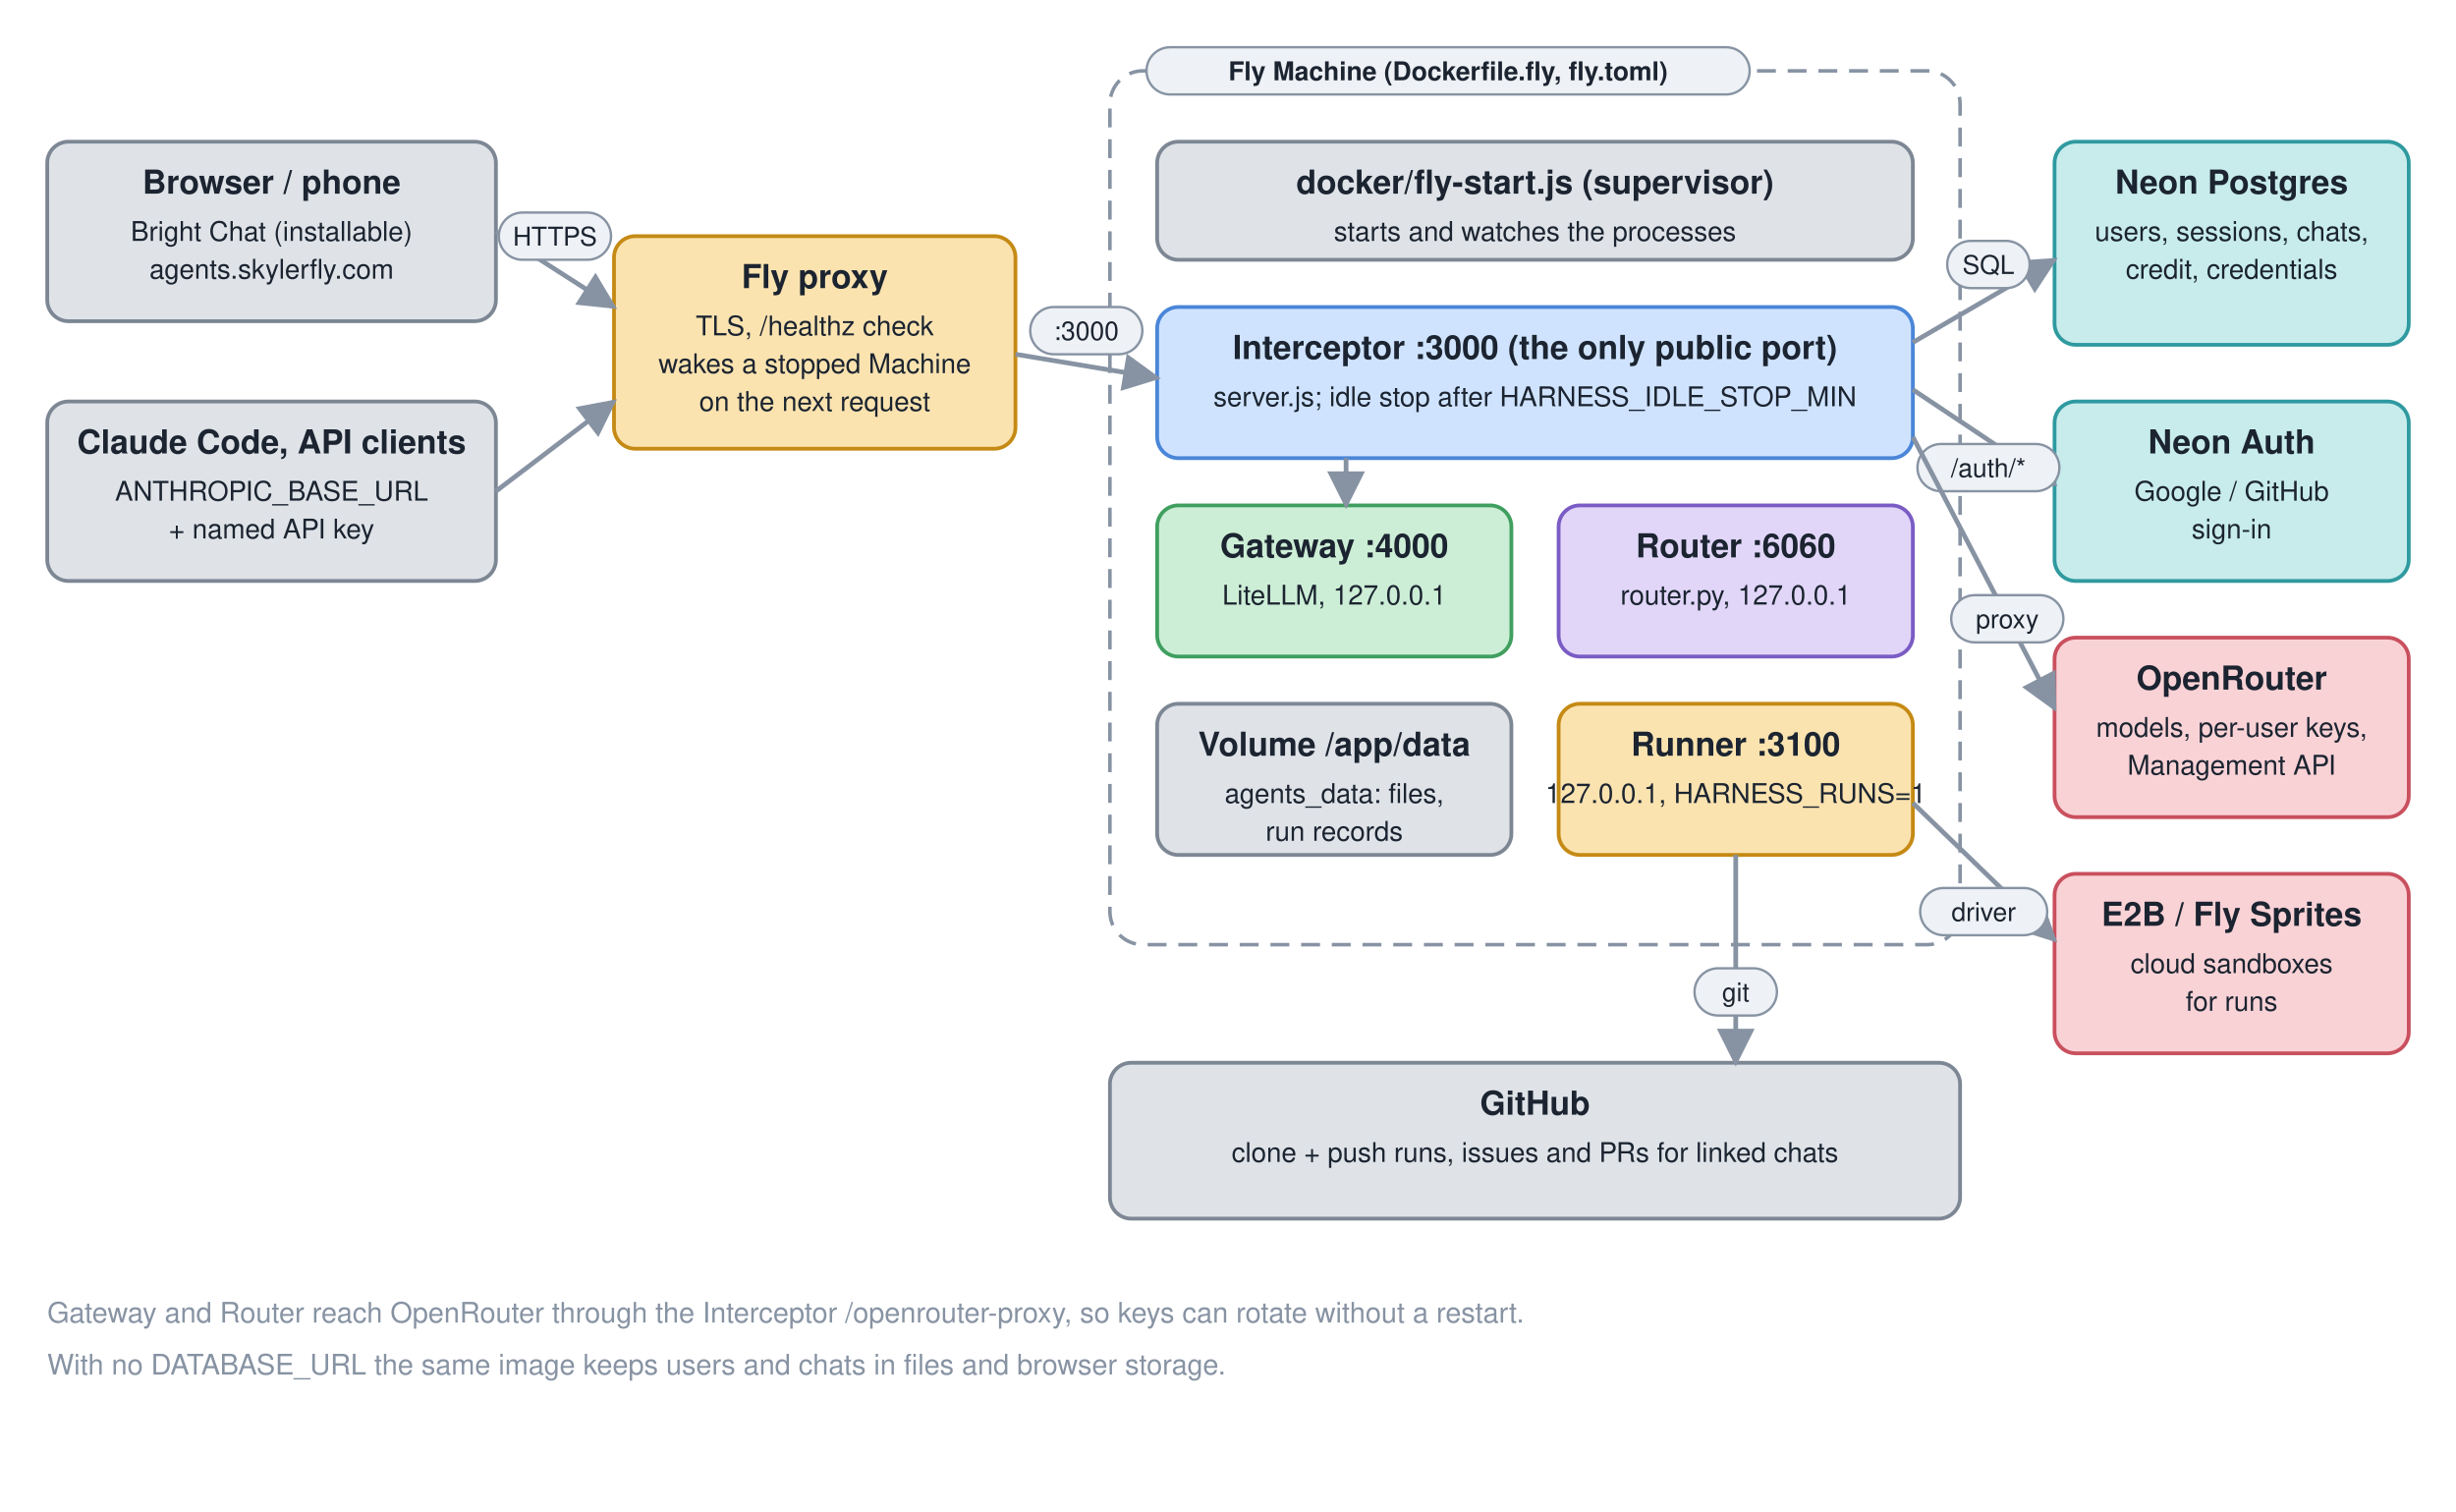
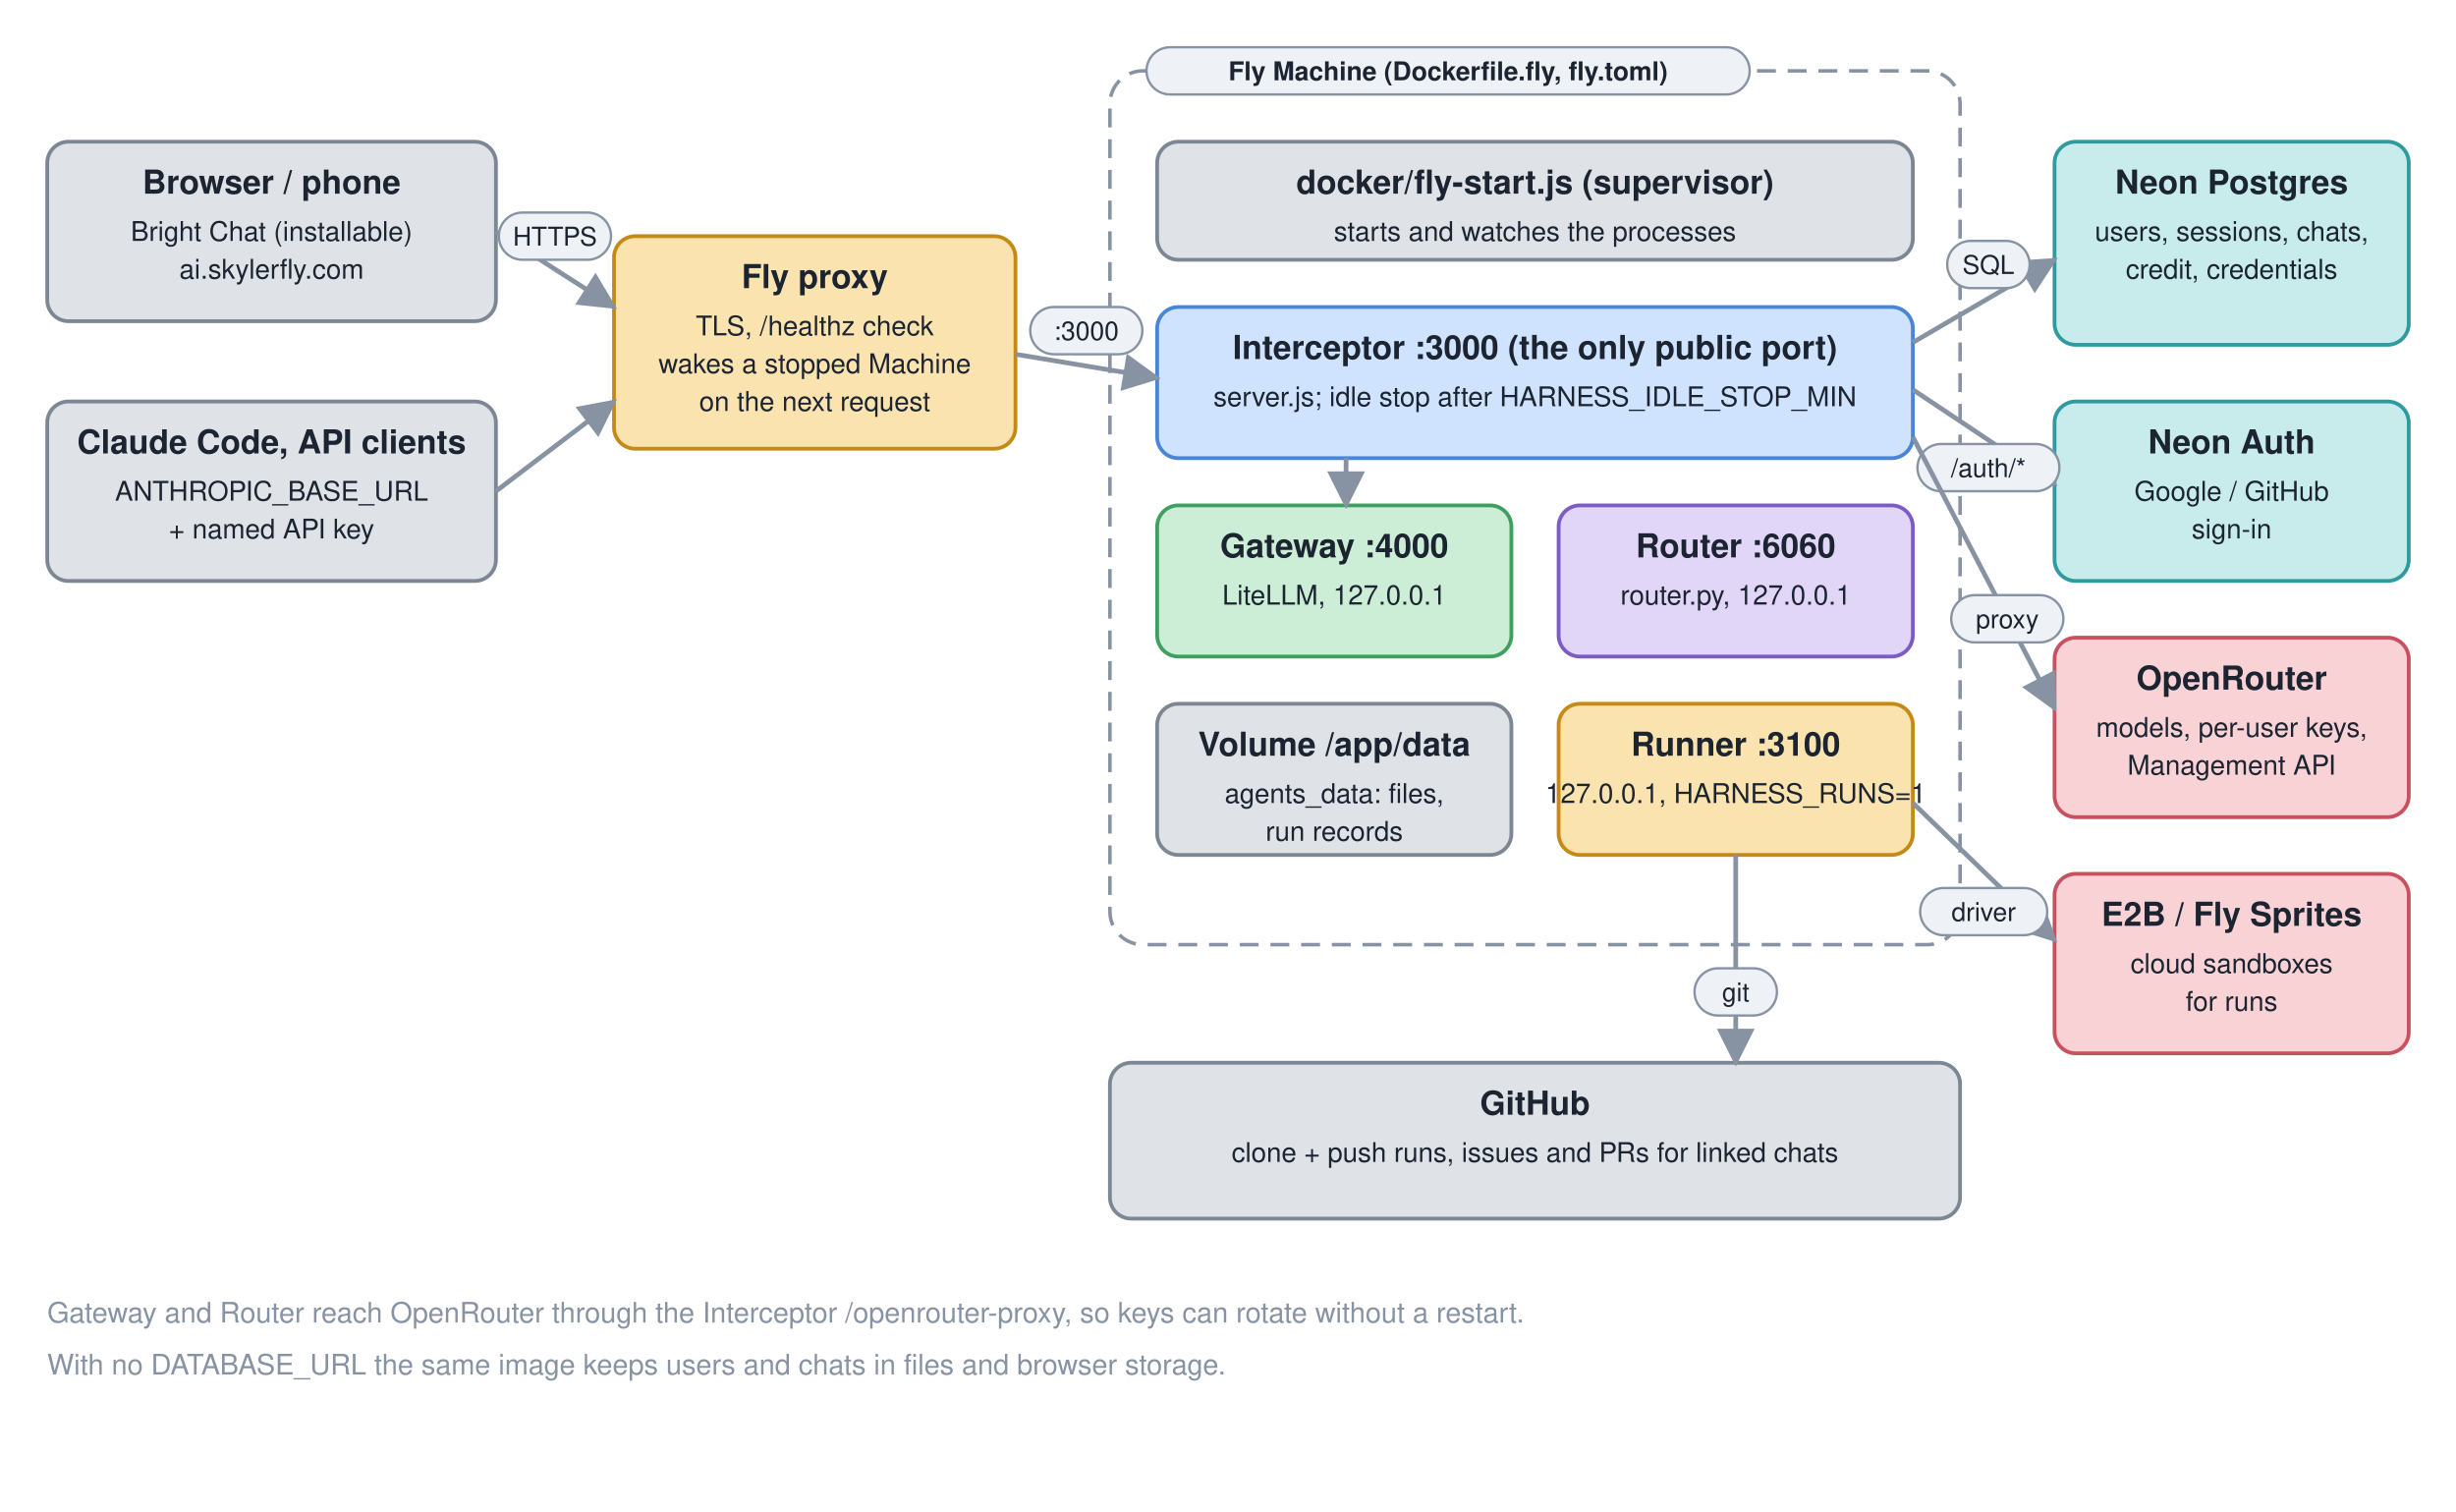
<svg xmlns="http://www.w3.org/2000/svg" viewBox="0 0 1040 640" width="1040" height="640" font-family="-apple-system,Segoe UI,Helvetica,Arial,sans-serif" role="img" aria-labelledby="t d">
  <defs>
    <marker id="a" viewBox="0 0 10 10" refX="9" refY="5" markerWidth="8" markerHeight="8" orient="auto">
      <path d="M0 0L10 5L0 10z" fill="#8793a3" />
    </marker>
    <marker id="as" viewBox="0 0 10 10" refX="1" refY="5" markerWidth="8" markerHeight="8" orient="auto-start-reverse">
      <path d="M0 0L10 5L0 10z" fill="#8793a3" />
    </marker>
  </defs>
  <rect x="20" y="60" width="190" height="76" rx="9" fill="#dfe3e8" stroke="#7d8794" stroke-width="1.6" />
  <text x="115.0" y="82" text-anchor="middle" font-size="14" font-weight="700" fill="#1b2430">Browser / phone</text>
  <text x="115.0" y="102" text-anchor="middle" font-size="11.5" fill="#1b2430">Bright Chat (installable)</text>
-   <text x="115.0" y="118" text-anchor="middle" font-size="11.5" fill="#1b2430">agents.skylerfly.com</text>
+   <text x="115.0" y="118" text-anchor="middle" font-size="11.5" fill="#1b2430">ai.skylerfly.com</text>
  <rect x="20" y="170" width="190" height="76" rx="9" fill="#dfe3e8" stroke="#7d8794" stroke-width="1.6" />
  <text x="115.0" y="192" text-anchor="middle" font-size="14" font-weight="700" fill="#1b2430">Claude Code, API clients</text>
  <text x="115.0" y="212" text-anchor="middle" font-size="11.5" fill="#1b2430">ANTHROPIC_BASE_URL</text>
  <text x="115.0" y="228" text-anchor="middle" font-size="11.5" fill="#1b2430">+ named API key</text>
  <rect x="260" y="100" width="170" height="90" rx="9" fill="#fbe3b0" stroke="#c58a14" stroke-width="1.6" />
  <text x="345.0" y="122" text-anchor="middle" font-size="14" font-weight="700" fill="#1b2430">Fly proxy</text>
  <text x="345.0" y="142" text-anchor="middle" font-size="11.5" fill="#1b2430">TLS, /healthz check</text>
  <text x="345.0" y="158" text-anchor="middle" font-size="11.5" fill="#1b2430">wakes a stopped Machine</text>
  <text x="345.0" y="174" text-anchor="middle" font-size="11.5" fill="#1b2430">on the next request</text>
  <rect x="470" y="30" width="360" height="370" rx="14" fill="none" stroke="#8793a3" stroke-width="1.5" stroke-dasharray="8 5" />
  <rect x="485.5" y="20" width="255.4" height="20" rx="10" fill="#eef1f5" stroke="#8793a3" stroke-width="1" />
  <text x="613.2" y="34" text-anchor="middle" font-size="11" font-weight="700" fill="#1b2430">Fly Machine (Dockerfile.fly, fly.toml)</text>
  <rect x="490" y="60" width="320" height="50" rx="9" fill="#dfe3e8" stroke="#7d8794" stroke-width="1.6" />
  <text x="650.0" y="82" text-anchor="middle" font-size="14" font-weight="700" fill="#1b2430">docker/fly-start.js (supervisor)</text>
  <text x="650.0" y="102" text-anchor="middle" font-size="11.5" fill="#1b2430">starts and watches the processes</text>
  <rect x="490" y="130" width="320" height="64" rx="9" fill="#cfe3ff" stroke="#4a86d8" stroke-width="1.6" />
  <text x="650.0" y="152" text-anchor="middle" font-size="14" font-weight="700" fill="#1b2430">Interceptor :3000 (the only public port)</text>
  <text x="650.0" y="172" text-anchor="middle" font-size="11.5" fill="#1b2430">server.js; idle stop after HARNESS_IDLE_STOP_MIN</text>
  <rect x="490" y="214" width="150" height="64" rx="9" fill="#cdeed6" stroke="#3f9f5f" stroke-width="1.6" />
  <text x="565.0" y="236" text-anchor="middle" font-size="14" font-weight="700" fill="#1b2430">Gateway :4000</text>
  <text x="565.0" y="256" text-anchor="middle" font-size="11.5" fill="#1b2430">LiteLLM, 127.0.0.1</text>
  <rect x="660" y="214" width="150" height="64" rx="9" fill="#e1d6f8" stroke="#7a5cc4" stroke-width="1.6" />
  <text x="735.0" y="236" text-anchor="middle" font-size="14" font-weight="700" fill="#1b2430">Router :6060</text>
  <text x="735.0" y="256" text-anchor="middle" font-size="11.5" fill="#1b2430">router.py, 127.0.0.1</text>
  <rect x="490" y="298" width="150" height="64" rx="9" fill="#dfe3e8" stroke="#7d8794" stroke-width="1.6" />
  <text x="565.0" y="320" text-anchor="middle" font-size="14" font-weight="700" fill="#1b2430">Volume /app/data</text>
  <text x="565.0" y="340" text-anchor="middle" font-size="11.5" fill="#1b2430">agents_data: files,</text>
  <text x="565.0" y="356" text-anchor="middle" font-size="11.5" fill="#1b2430">run records</text>
  <rect x="660" y="298" width="150" height="64" rx="9" fill="#fbe3b0" stroke="#c58a14" stroke-width="1.6" />
  <text x="735.0" y="320" text-anchor="middle" font-size="14" font-weight="700" fill="#1b2430">Runner :3100</text>
  <text x="735.0" y="340" text-anchor="middle" font-size="11.5" fill="#1b2430">127.0.0.1, HARNESS_RUNS=1</text>
  <rect x="870" y="60" width="150" height="86" rx="9" fill="#c8ecec" stroke="#2f9aa0" stroke-width="1.6" />
  <text x="945.0" y="82" text-anchor="middle" font-size="14" font-weight="700" fill="#1b2430">Neon Postgres</text>
  <text x="945.0" y="102" text-anchor="middle" font-size="11.5" fill="#1b2430">users, sessions, chats,</text>
  <text x="945.0" y="118" text-anchor="middle" font-size="11.5" fill="#1b2430">credit, credentials</text>
  <rect x="870" y="170" width="150" height="76" rx="9" fill="#c8ecec" stroke="#2f9aa0" stroke-width="1.6" />
  <text x="945.0" y="192" text-anchor="middle" font-size="14" font-weight="700" fill="#1b2430">Neon Auth</text>
  <text x="945.0" y="212" text-anchor="middle" font-size="11.5" fill="#1b2430">Google / GitHub</text>
  <text x="945.0" y="228" text-anchor="middle" font-size="11.5" fill="#1b2430">sign-in</text>
  <rect x="870" y="270" width="150" height="76" rx="9" fill="#f9d2d6" stroke="#c9505e" stroke-width="1.6" />
  <text x="945.0" y="292" text-anchor="middle" font-size="14" font-weight="700" fill="#1b2430">OpenRouter</text>
  <text x="945.0" y="312" text-anchor="middle" font-size="11.5" fill="#1b2430">models, per-user keys,</text>
  <text x="945.0" y="328" text-anchor="middle" font-size="11.5" fill="#1b2430">Management API</text>
  <rect x="870" y="370" width="150" height="76" rx="9" fill="#f9d2d6" stroke="#c9505e" stroke-width="1.6" />
  <text x="945.0" y="392" text-anchor="middle" font-size="14" font-weight="700" fill="#1b2430">E2B / Fly Sprites</text>
  <text x="945.0" y="412" text-anchor="middle" font-size="11.5" fill="#1b2430">cloud sandboxes</text>
  <text x="945.0" y="428" text-anchor="middle" font-size="11.5" fill="#1b2430">for runs</text>
  <rect x="470" y="450" width="360" height="66" rx="9" fill="#dfe3e8" stroke="#7d8794" stroke-width="1.6" />
  <text x="650.0" y="472" text-anchor="middle" font-size="14" font-weight="700" fill="#1b2430">GitHub</text>
  <text x="650.0" y="492" text-anchor="middle" font-size="11.5" fill="#1b2430">clone + push runs, issues and PRs for linked chats</text>
  <path d="M210 98 L260 130" fill="none" stroke="#8793a3" stroke-width="2" marker-end="url(#a)" />
  <rect x="211.25" y="90" width="47.5" height="20" rx="10" fill="#eef1f5" stroke="#8793a3" stroke-width="1" />
  <text x="235" y="104" text-anchor="middle" font-size="11" fill="#1b2430">HTTPS</text>
  <path d="M210 208 L260 170" fill="none" stroke="#8793a3" stroke-width="2" marker-end="url(#a)" />
  <path d="M430 150 L490 160" fill="none" stroke="#8793a3" stroke-width="2" marker-end="url(#a)" />
  <rect x="436.25" y="130" width="47.5" height="20" rx="10" fill="#eef1f5" stroke="#8793a3" stroke-width="1" />
  <text x="460" y="144" text-anchor="middle" font-size="11" fill="#1b2430">:3000</text>
  <path d="M810 145 L870 110" fill="none" stroke="#8793a3" stroke-width="2" marker-end="url(#a)" />
  <rect x="824.55" y="102" width="34.9" height="20" rx="10" fill="#eef1f5" stroke="#8793a3" stroke-width="1" />
  <text x="842" y="116" text-anchor="middle" font-size="11" fill="#1b2430">SQL</text>
  <path d="M810 165 L870 205" fill="none" stroke="#8793a3" stroke-width="2" marker-end="url(#a)" />
  <rect x="811.95" y="188" width="60.1" height="20" rx="10" fill="#eef1f5" stroke="#8793a3" stroke-width="1" />
  <text x="842" y="202" text-anchor="middle" font-size="11" fill="#1b2430">/auth/*</text>
  <path d="M810 185 L870 300" fill="none" stroke="#8793a3" stroke-width="2" marker-end="url(#a)" />
  <rect x="826.25" y="252" width="47.5" height="20" rx="10" fill="#eef1f5" stroke="#8793a3" stroke-width="1" />
  <text x="850" y="266" text-anchor="middle" font-size="11" fill="#1b2430">proxy</text>
  <path d="M810 340 L870 398" fill="none" stroke="#8793a3" stroke-width="2" marker-end="url(#a)" />
  <rect x="813.1" y="376" width="53.8" height="20" rx="10" fill="#eef1f5" stroke="#8793a3" stroke-width="1" />
  <text x="840" y="390" text-anchor="middle" font-size="11" fill="#1b2430">driver</text>
  <path d="M735 362 L735 450" fill="none" stroke="#8793a3" stroke-width="2" marker-end="url(#a)" />
  <rect x="717.55" y="410" width="34.9" height="20" rx="10" fill="#eef1f5" stroke="#8793a3" stroke-width="1" />
  <text x="735" y="424" text-anchor="middle" font-size="11" fill="#1b2430">git</text>
  <path d="M570 194 L570 214" fill="none" stroke="#8793a3" stroke-width="2" marker-end="url(#a)" />
  <text x="20" y="560" text-anchor="start" font-size="12" fill="#8793a3">Gateway and Router reach OpenRouter through the Interceptor /openrouter-proxy, so keys can rotate without a restart.</text>
  <text x="20" y="582" text-anchor="start" font-size="12" fill="#8793a3">With no DATABASE_URL the same image keeps users and chats in files and browser storage.</text>
</svg>
